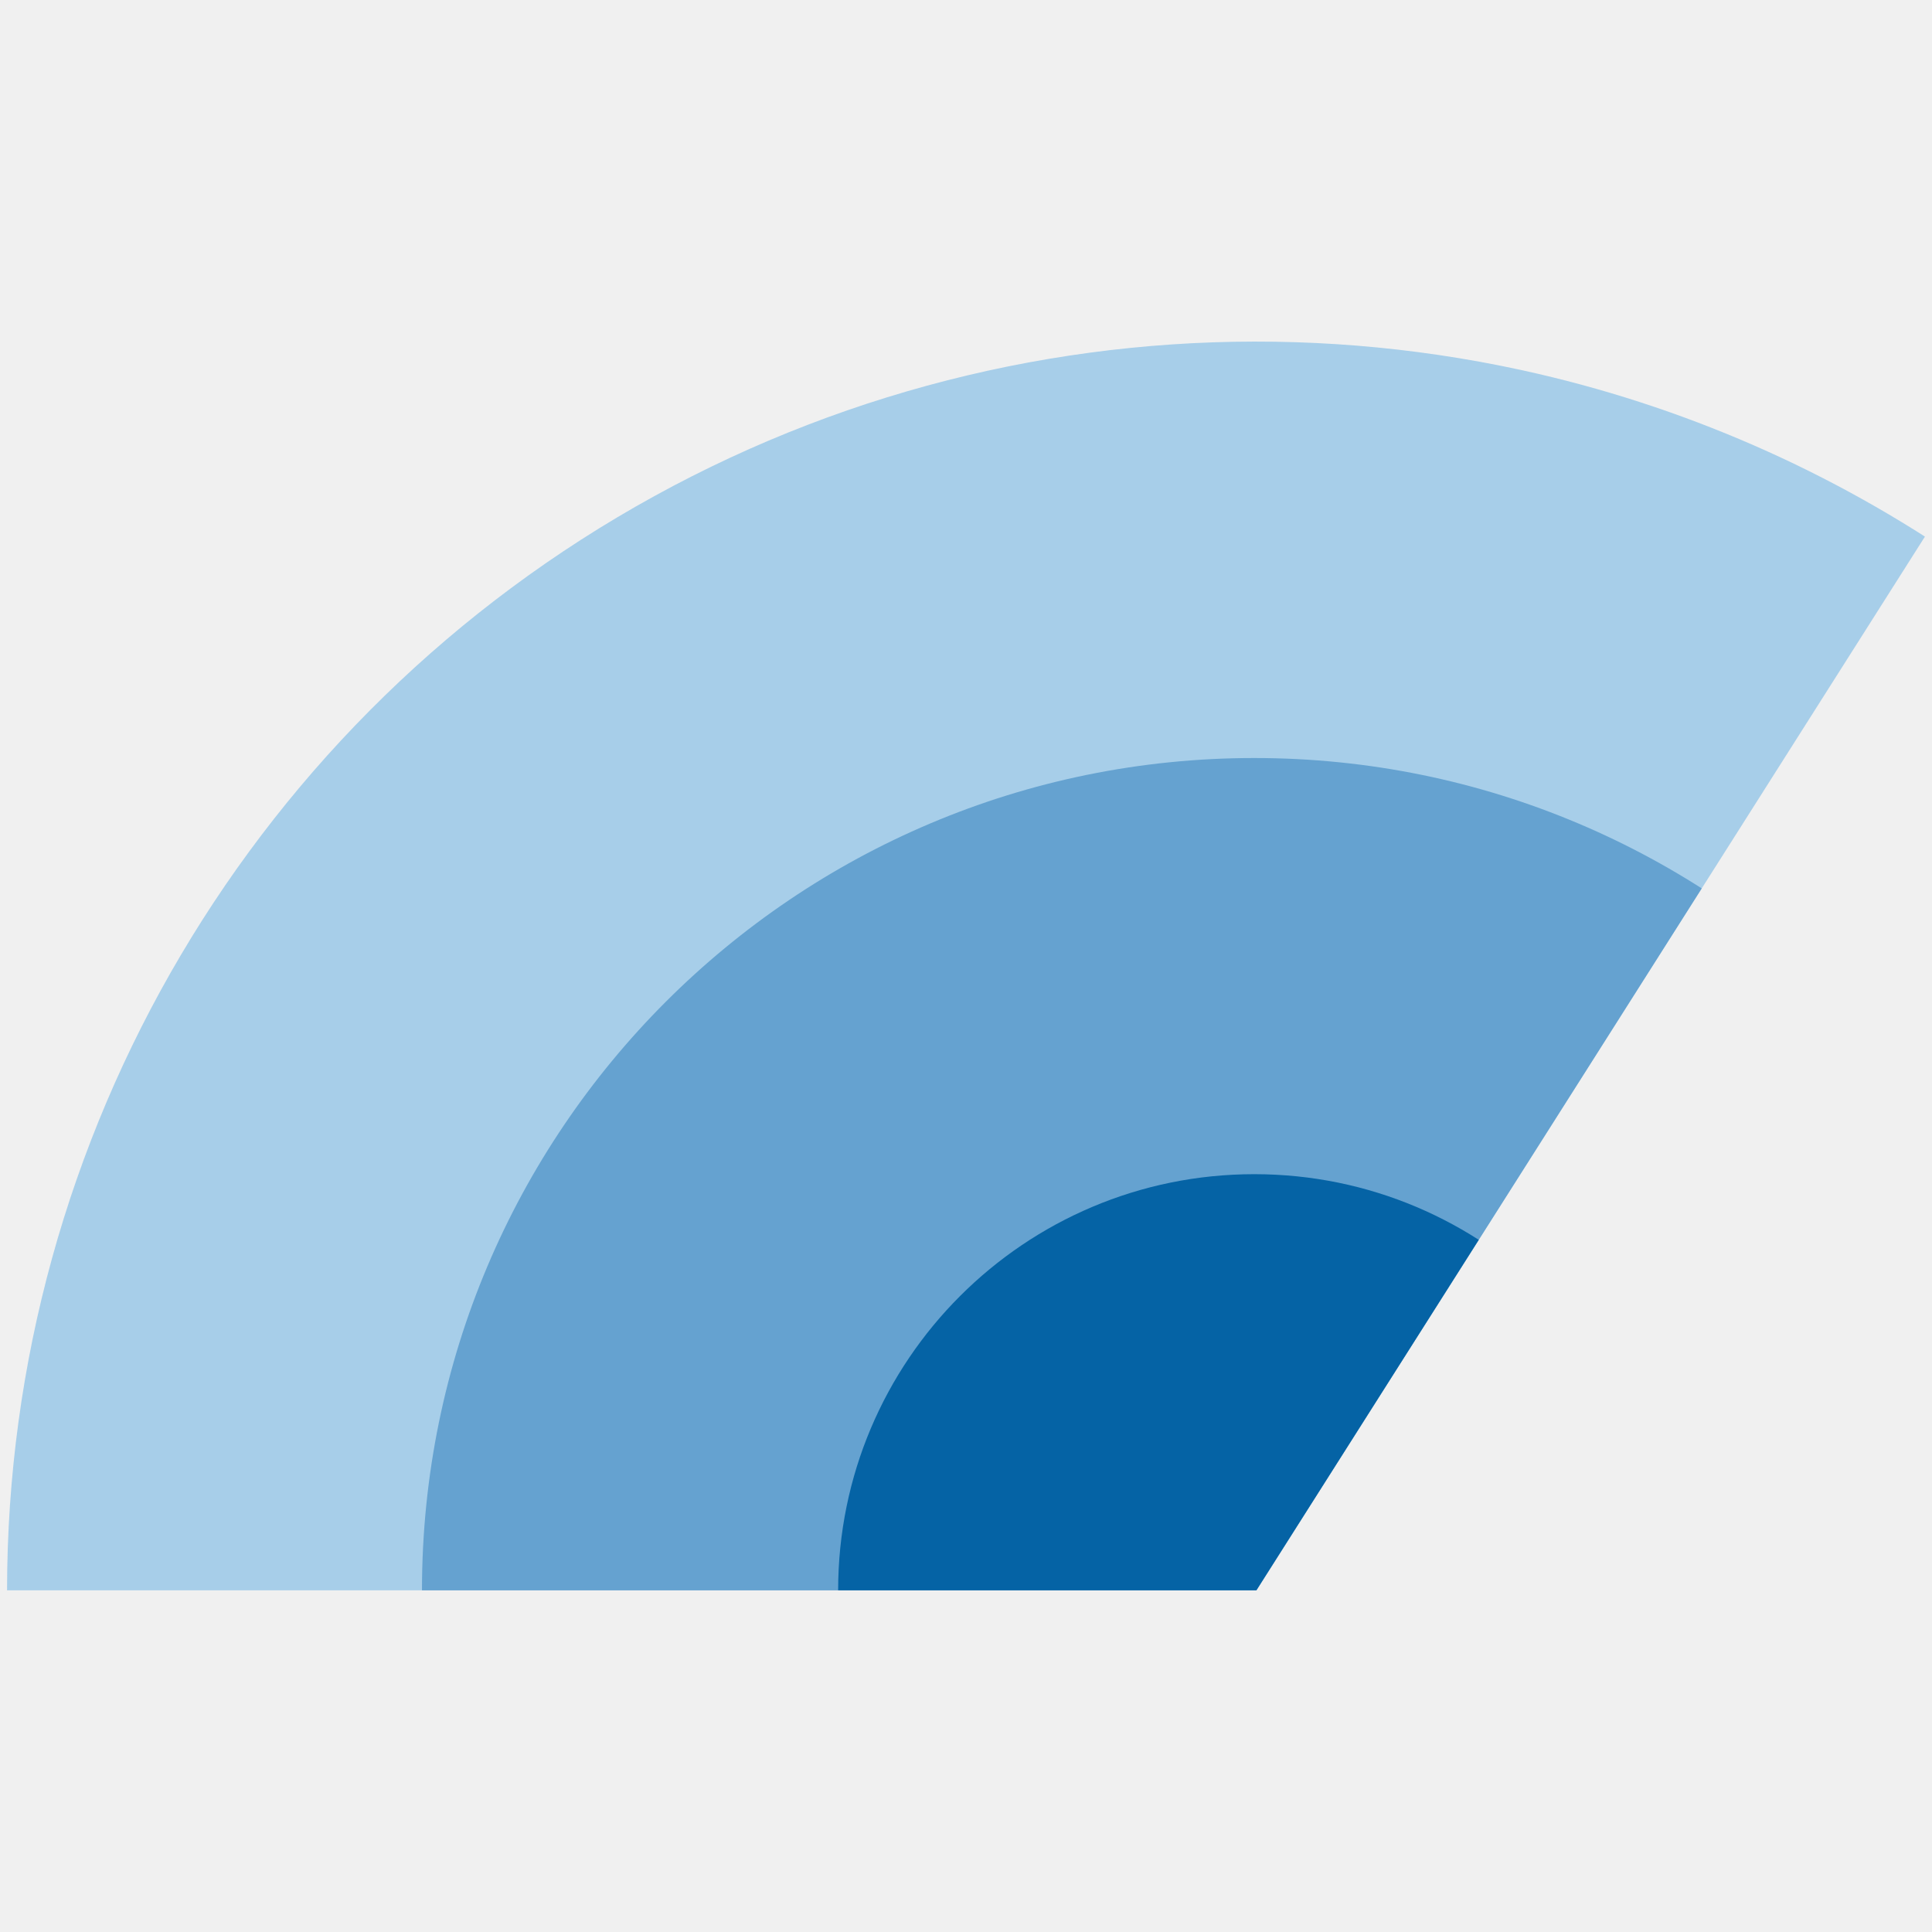
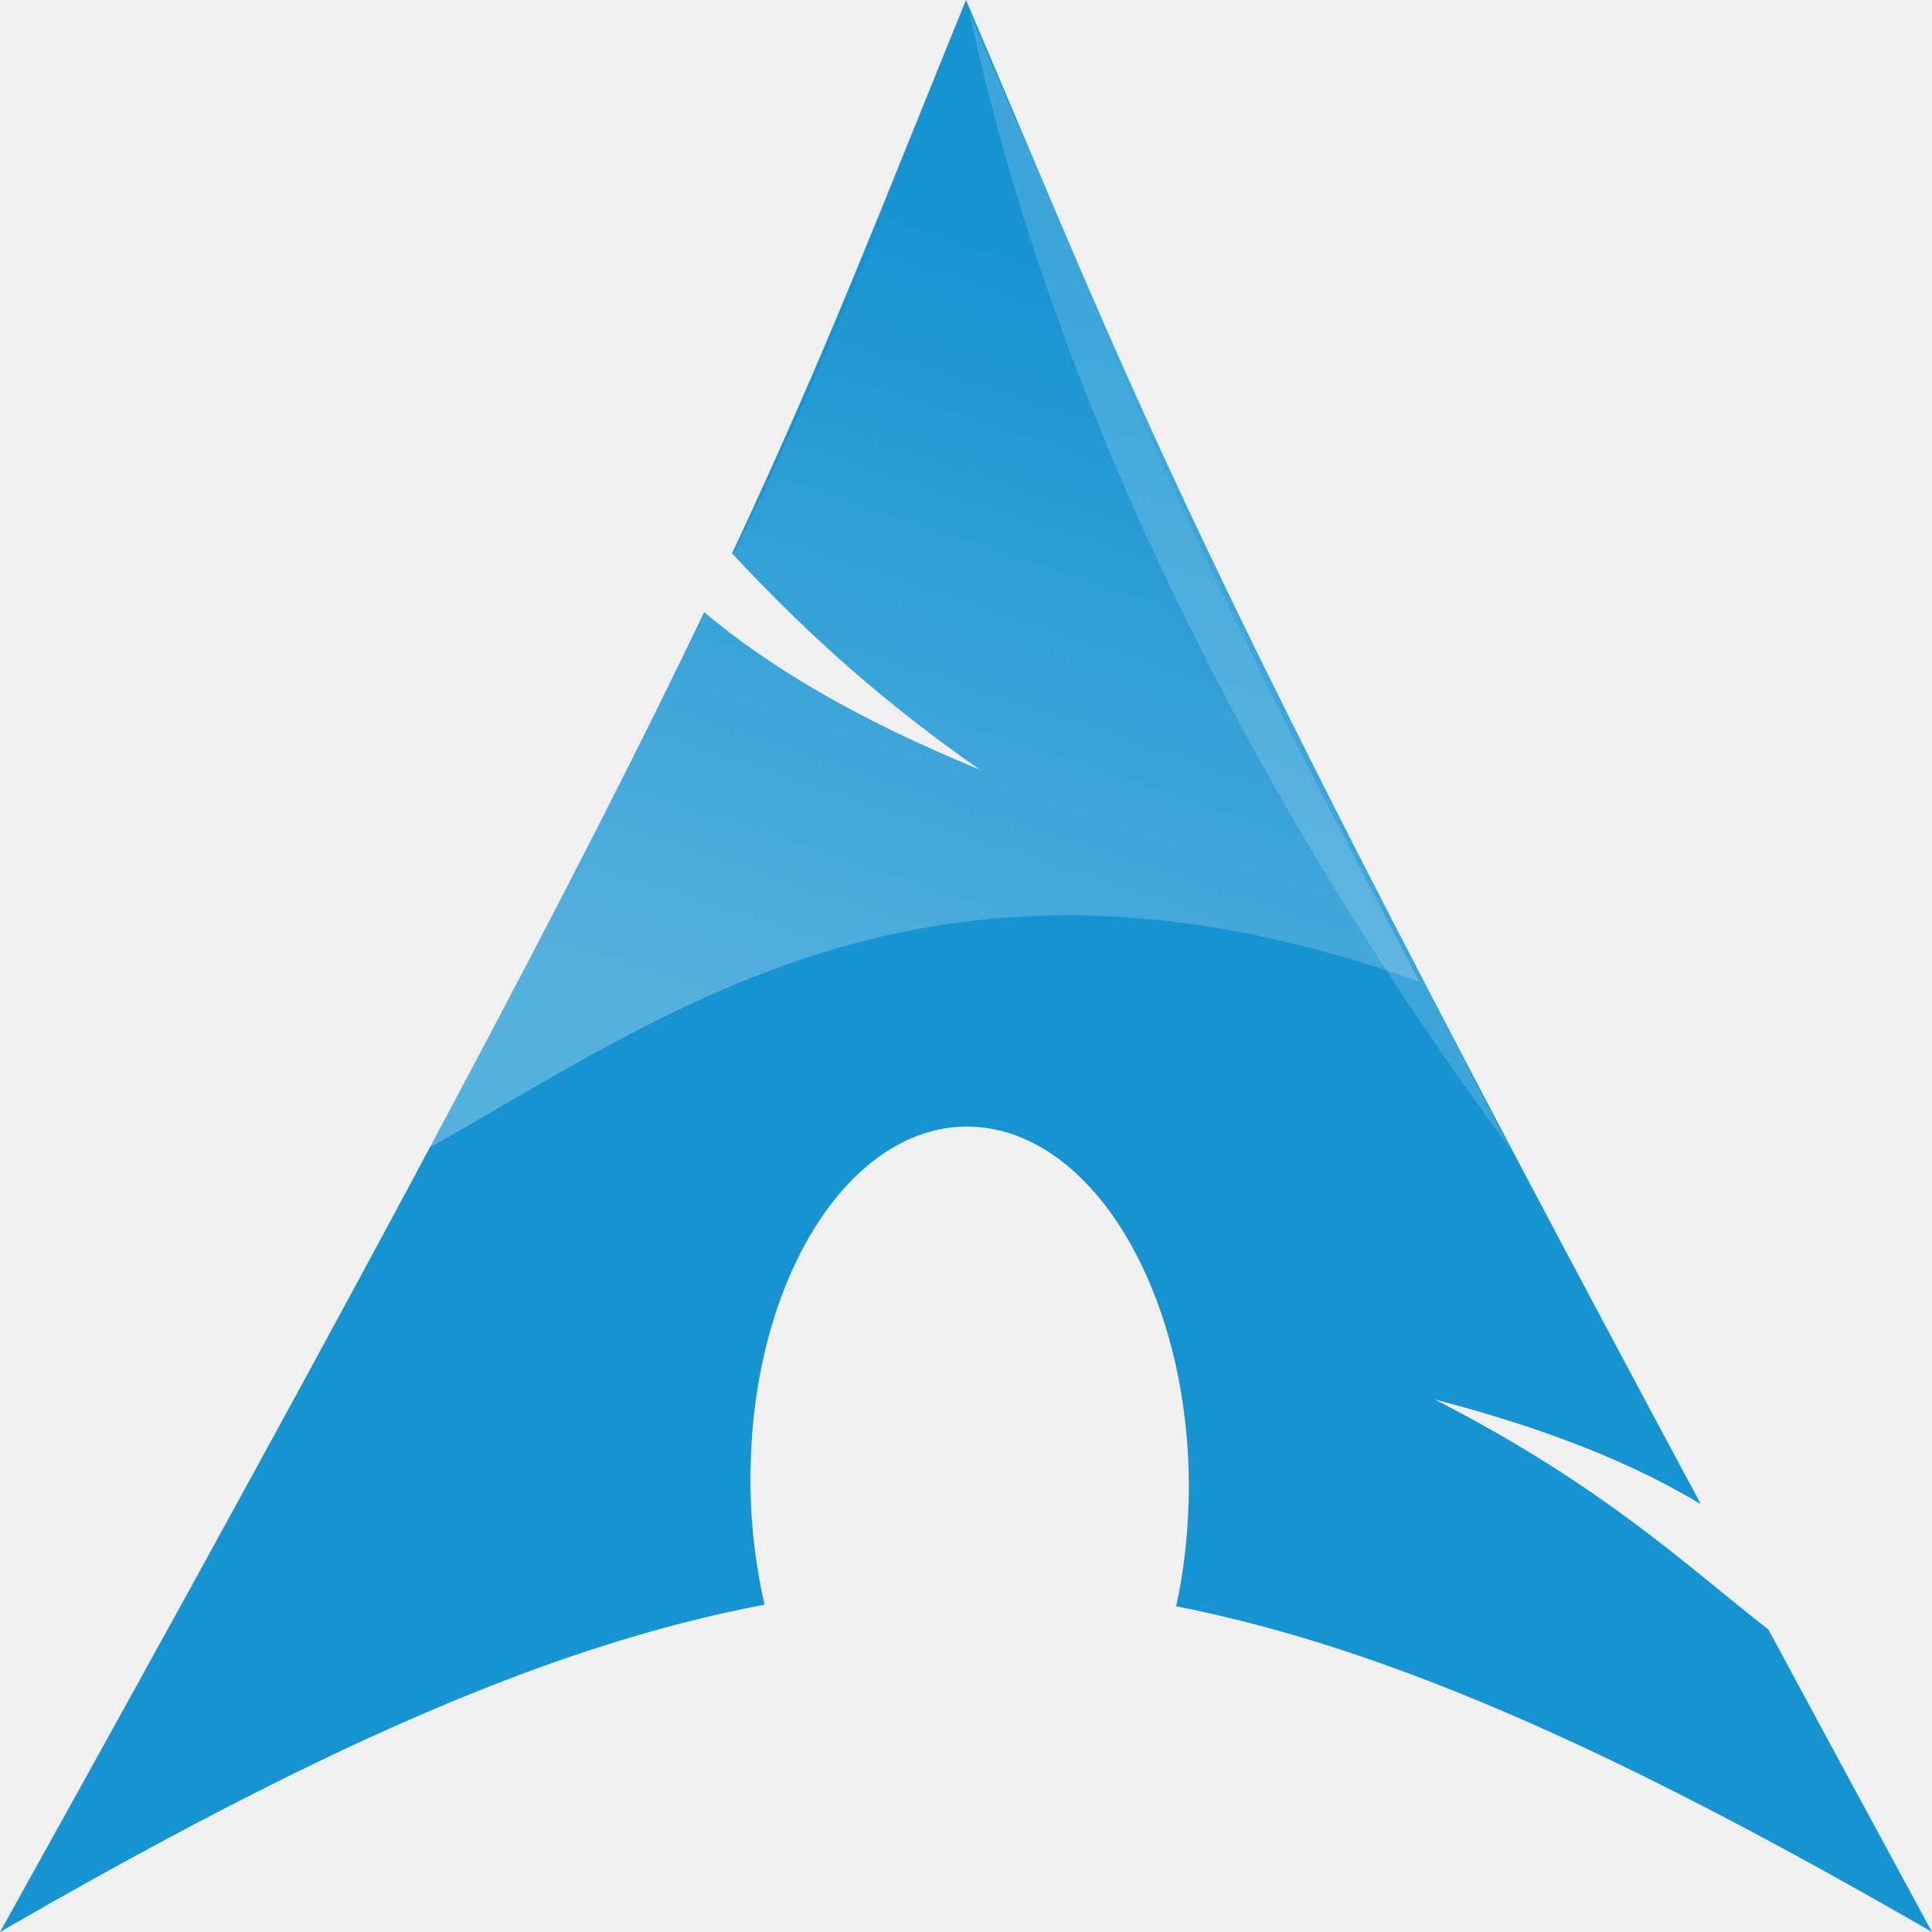
- <svg xmlns="http://www.w3.org/2000/svg" width="600" height="600" viewBox="0 0 158.75 158.75" version="1.1" id="svg239">
-   <defs id="defs233">
-     <clipPath id="clipPath5807-4-4">
-       <path style="fill:#a6e9b9;fill-opacity:0.986" d="m 141.19,173.65 a 3.004,3.004 0 0 1 1.557,-2.632 3.004,3.004 0 0 1 3.057,0.096 l -1.609,2.536 z" id="path124" />
-     </clipPath>
+ <svg xmlns="http://www.w3.org/2000/svg" xmlns:xlink="http://www.w3.org/1999/xlink" width="256" height="256" version="1.0">
+   <defs>
+     <linearGradient xlink:href="#a" id="d" gradientUnits="userSpaceOnUse" gradientTransform="matrix(-.39377 0 0 .39375 978.3497 416.9815)" x1="541.335" y1="104.507" x2="606.912" y2="303.14" />
+     <linearGradient gradientUnits="userSpaceOnUse" id="a" y2="129.347" x2="112.499" y1="6.137" x1="112.499" gradientTransform="translate(287 -83)">
+       <stop offset="0" style="stop-color:#fff;stop-opacity:0" />
+       <stop offset="1" style="stop-color:#fff;stop-opacity:.275" />
+     </linearGradient>
+     <linearGradient id="b">
+       <stop style="stop-color:#00bdec" offset="0" />
+       <stop style="stop-color:#40bfde" offset="1" />
+     </linearGradient>
+     <linearGradient id="c">
+       <stop style="stop-color:#6e6e6e" offset="0" />
+       <stop style="stop-color:#4d4d4d" offset="1" />
+     </linearGradient>
  </defs>
-   <g id="layer1" transform="translate(-0.9325658,132.5494)">
-     <g transform="matrix(34.16124,0,0,34.16124,-4821.713,-5933.972)" clip-path="url(#clipPath5807-4-4)" id="g140" style="stroke-width:0.234">
-       <circle cx="144.19" cy="173.65" r="3.004" id="circle134" style="fill:#a6cee9;fill-opacity:0.986;stroke-width:0.234" />
-       <circle cx="144.19" cy="173.65" r="2.002" id="circle136" style="fill:#65a2d0;stroke-width:0.234" />
-       <circle cx="144.19" cy="173.65" r="1.001" id="circle138" style="fill:#0563a5;stroke-width:0.234" />
-     </g>
-   </g>
+   <path style="fill:#1793d1" d="M128 0c-11.395 27.937-18.313 46.237-31 73.344 7.779 8.245 17.338 17.812 32.844 28.656-16.67-6.86-28.034-13.729-36.531-20.875C77.076 115.005 51.622 163.246 0 256c40.563-23.418 72.008-37.862 101.312-43.375-1.254-5.404-1.924-11.278-1.875-17.375l.031-1.281c.644-25.994 14.169-45.982 30.188-44.625 16.018 1.357 28.488 23.537 27.844 49.531-.121 4.896-.691 9.601-1.656 13.969C184.833 218.517 215.982 232.897 256 256c-7.892-14.53-14.961-27.62-21.688-40.094-10.596-8.213-21.643-18.897-44.188-30.469 15.496 4.026 26.602 8.682 35.25 13.875C156.98 71.973 151.454 55.04 128 0z" transform="matrix(1 0 0 1 -.000002 4e-8)" />
+   <path style="fill:#fff;fill-opacity:.166" d="M818.226 548.553c-41.181-55.895-50.727-100.945-53.145-111.7 21.967 50.669 21.817 51.29 53.145 111.7z" transform="matrix(1.34737 0 0 1.34737 -902.4002 -586.9449)" />
+   <path style="fill:url(#d);fill-opacity:1" d="M765.098 436.435c-1.056 2.597-2.086 5.117-3.062 7.515-1.081 2.656-2.109 5.191-3.131 7.677-1.022 2.486-2.034 4.912-3.038 7.306-1.004 2.394-2.011 4.762-3.038 7.144-1.028 2.382-2.062 4.788-3.154 7.236-1.093 2.448-2.233 4.945-3.433 7.538-1.199 2.593-2.456 5.278-3.804 8.094-.187.39-.413.834-.603 1.229 5.755 6.096 12.841 13.15 24.283 21.152-12.34-5.078-20.765-10.158-27.067-15.447-.327.668-.614 1.264-.951 1.948-.444.9-.976 1.923-1.438 2.853-.81 1.66-1.656 3.366-2.528 5.126-.335.667-.629 1.243-.974 1.925-5.507 11.053-12.34 24.283-21.129 40.728 24.096-13.576 50.085-33.162 97.296-16.305-2.367-4.483-4.543-8.688-6.587-12.64-2.044-3.953-3.942-7.655-5.706-11.156-1.763-3.5-3.392-6.801-4.917-9.927-1.525-3.126-2.938-6.077-4.268-8.906-1.329-2.83-2.581-5.553-3.757-8.164-1.176-2.611-2.297-5.113-3.363-7.584-1.066-2.471-2.087-4.897-3.085-7.306-.998-2.409-1.973-4.812-2.946-7.236-.348-.866-.696-1.769-1.044-2.644-2.663-6.253-5.398-12.732-8.558-20.155z" transform="matrix(1.34737 0 0 1.34737 -902.4002 -586.9449)" />
</svg>
